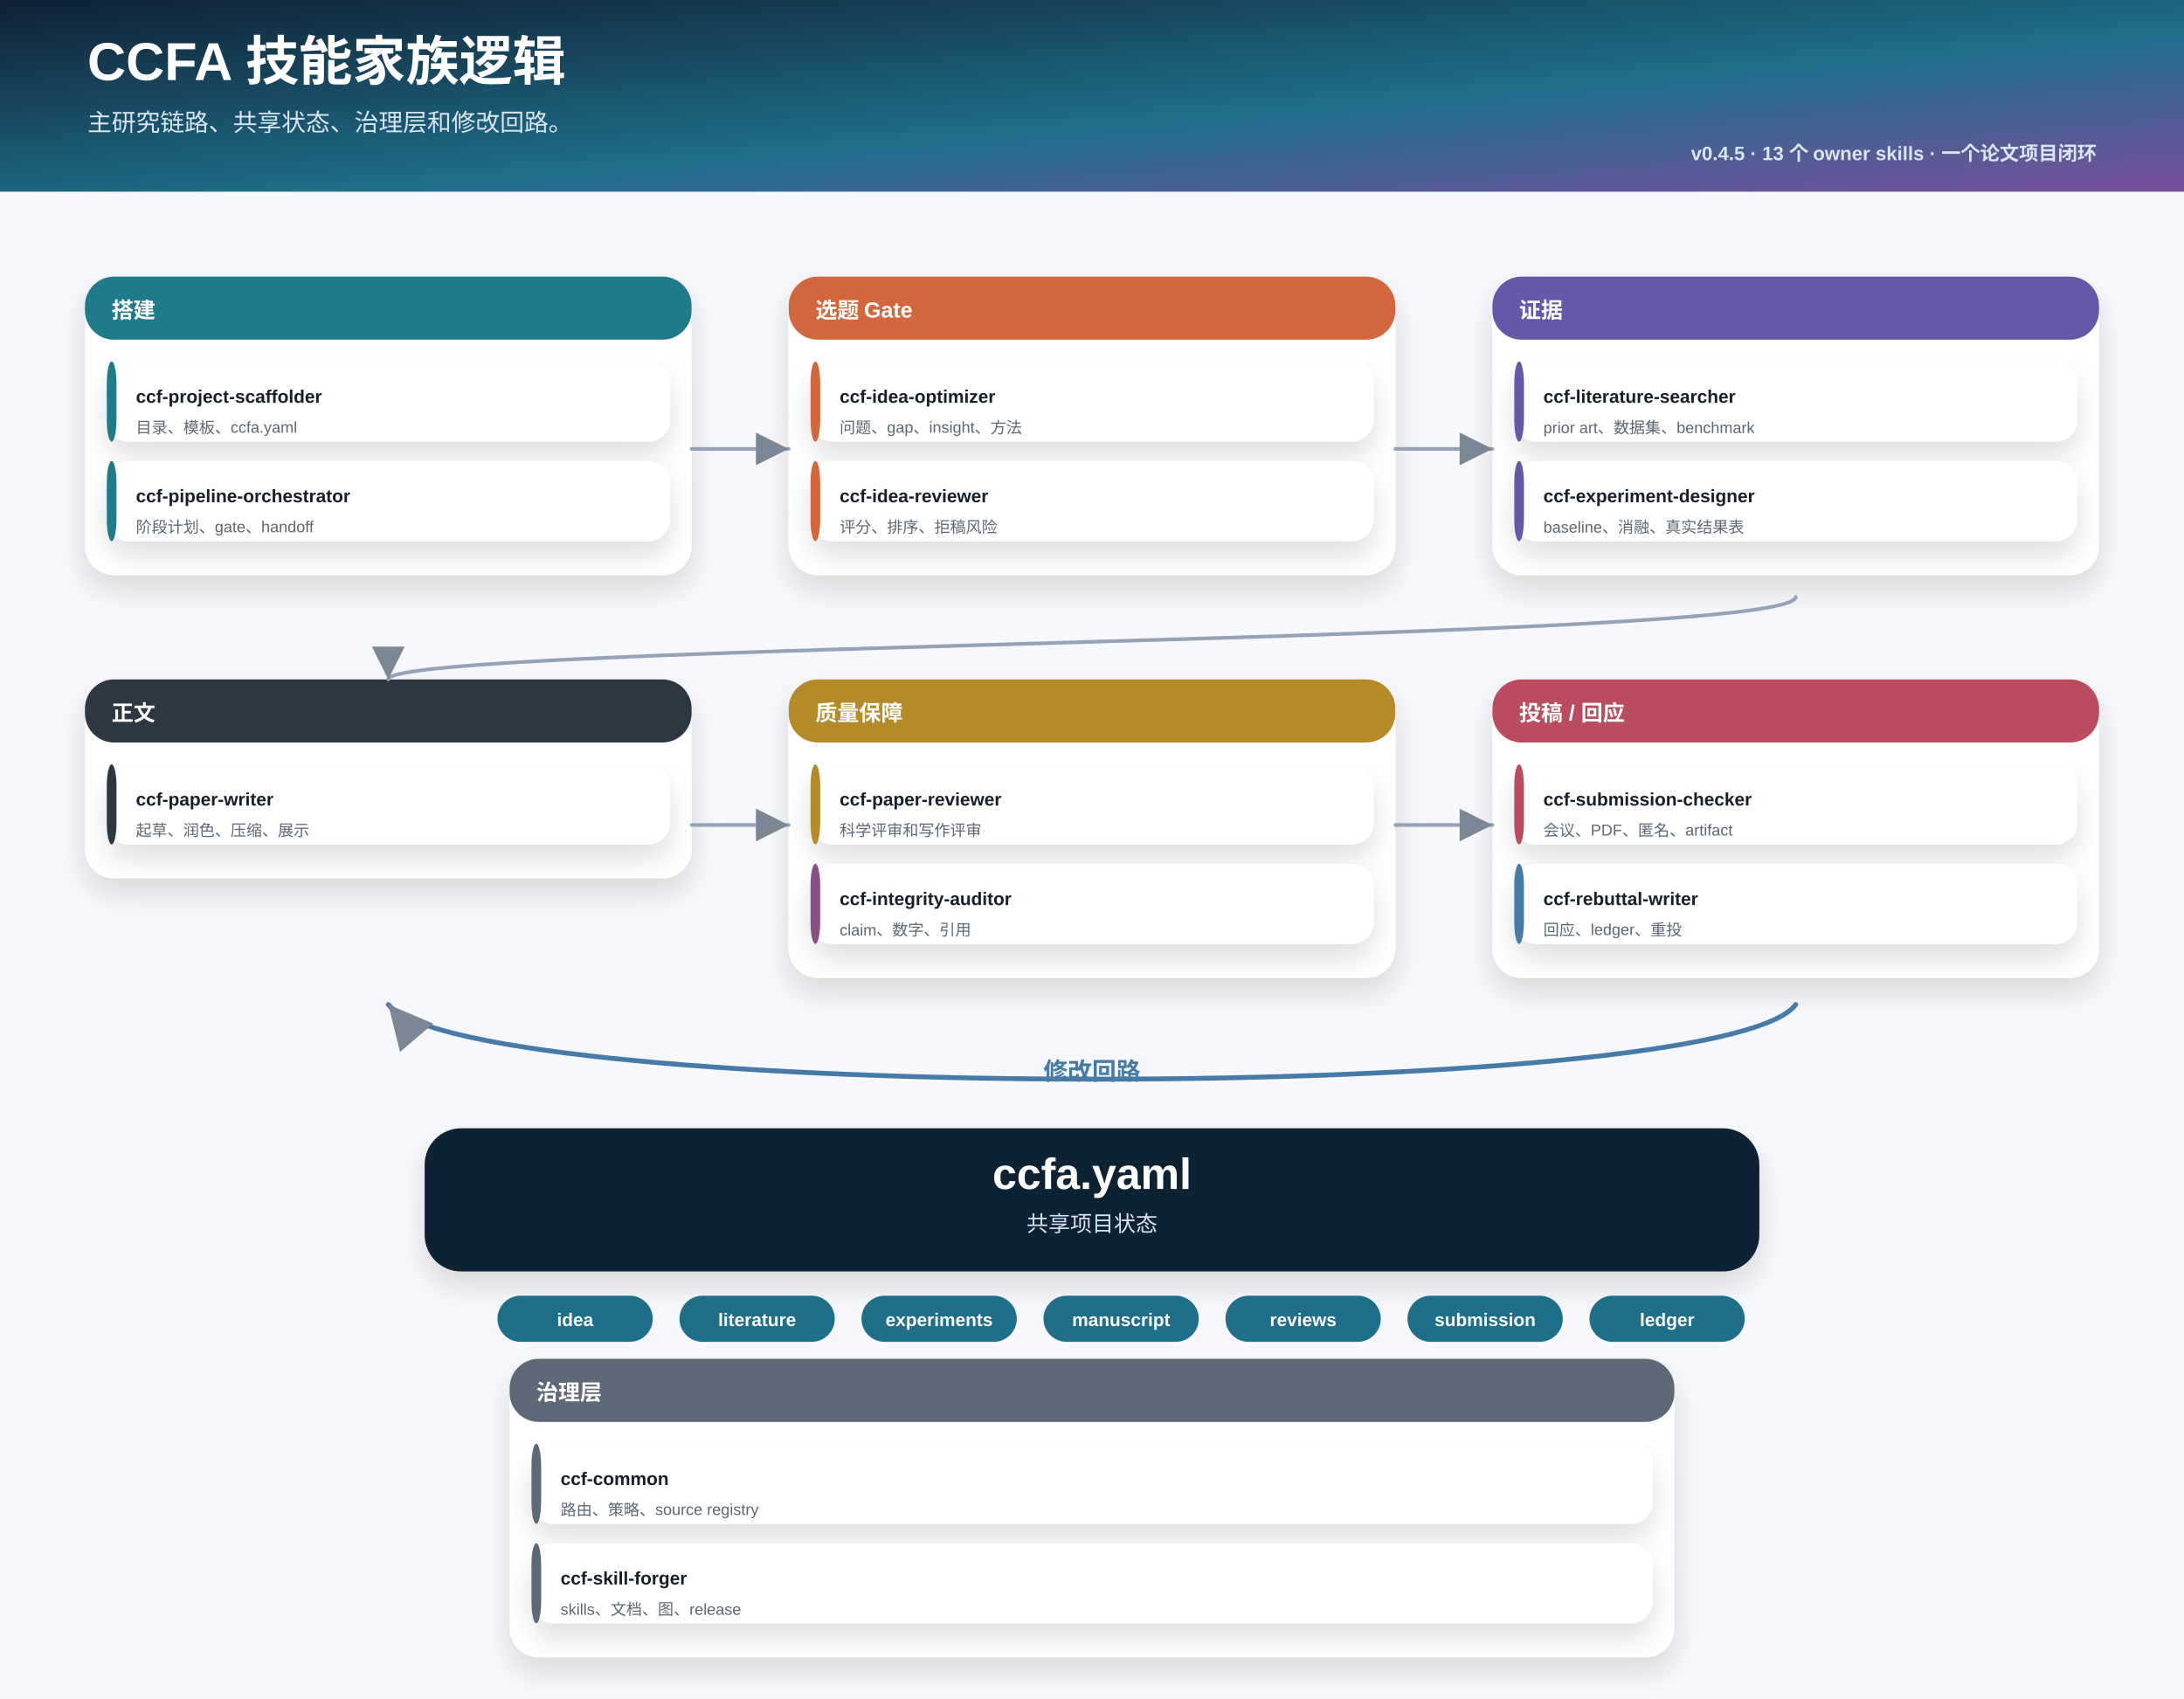
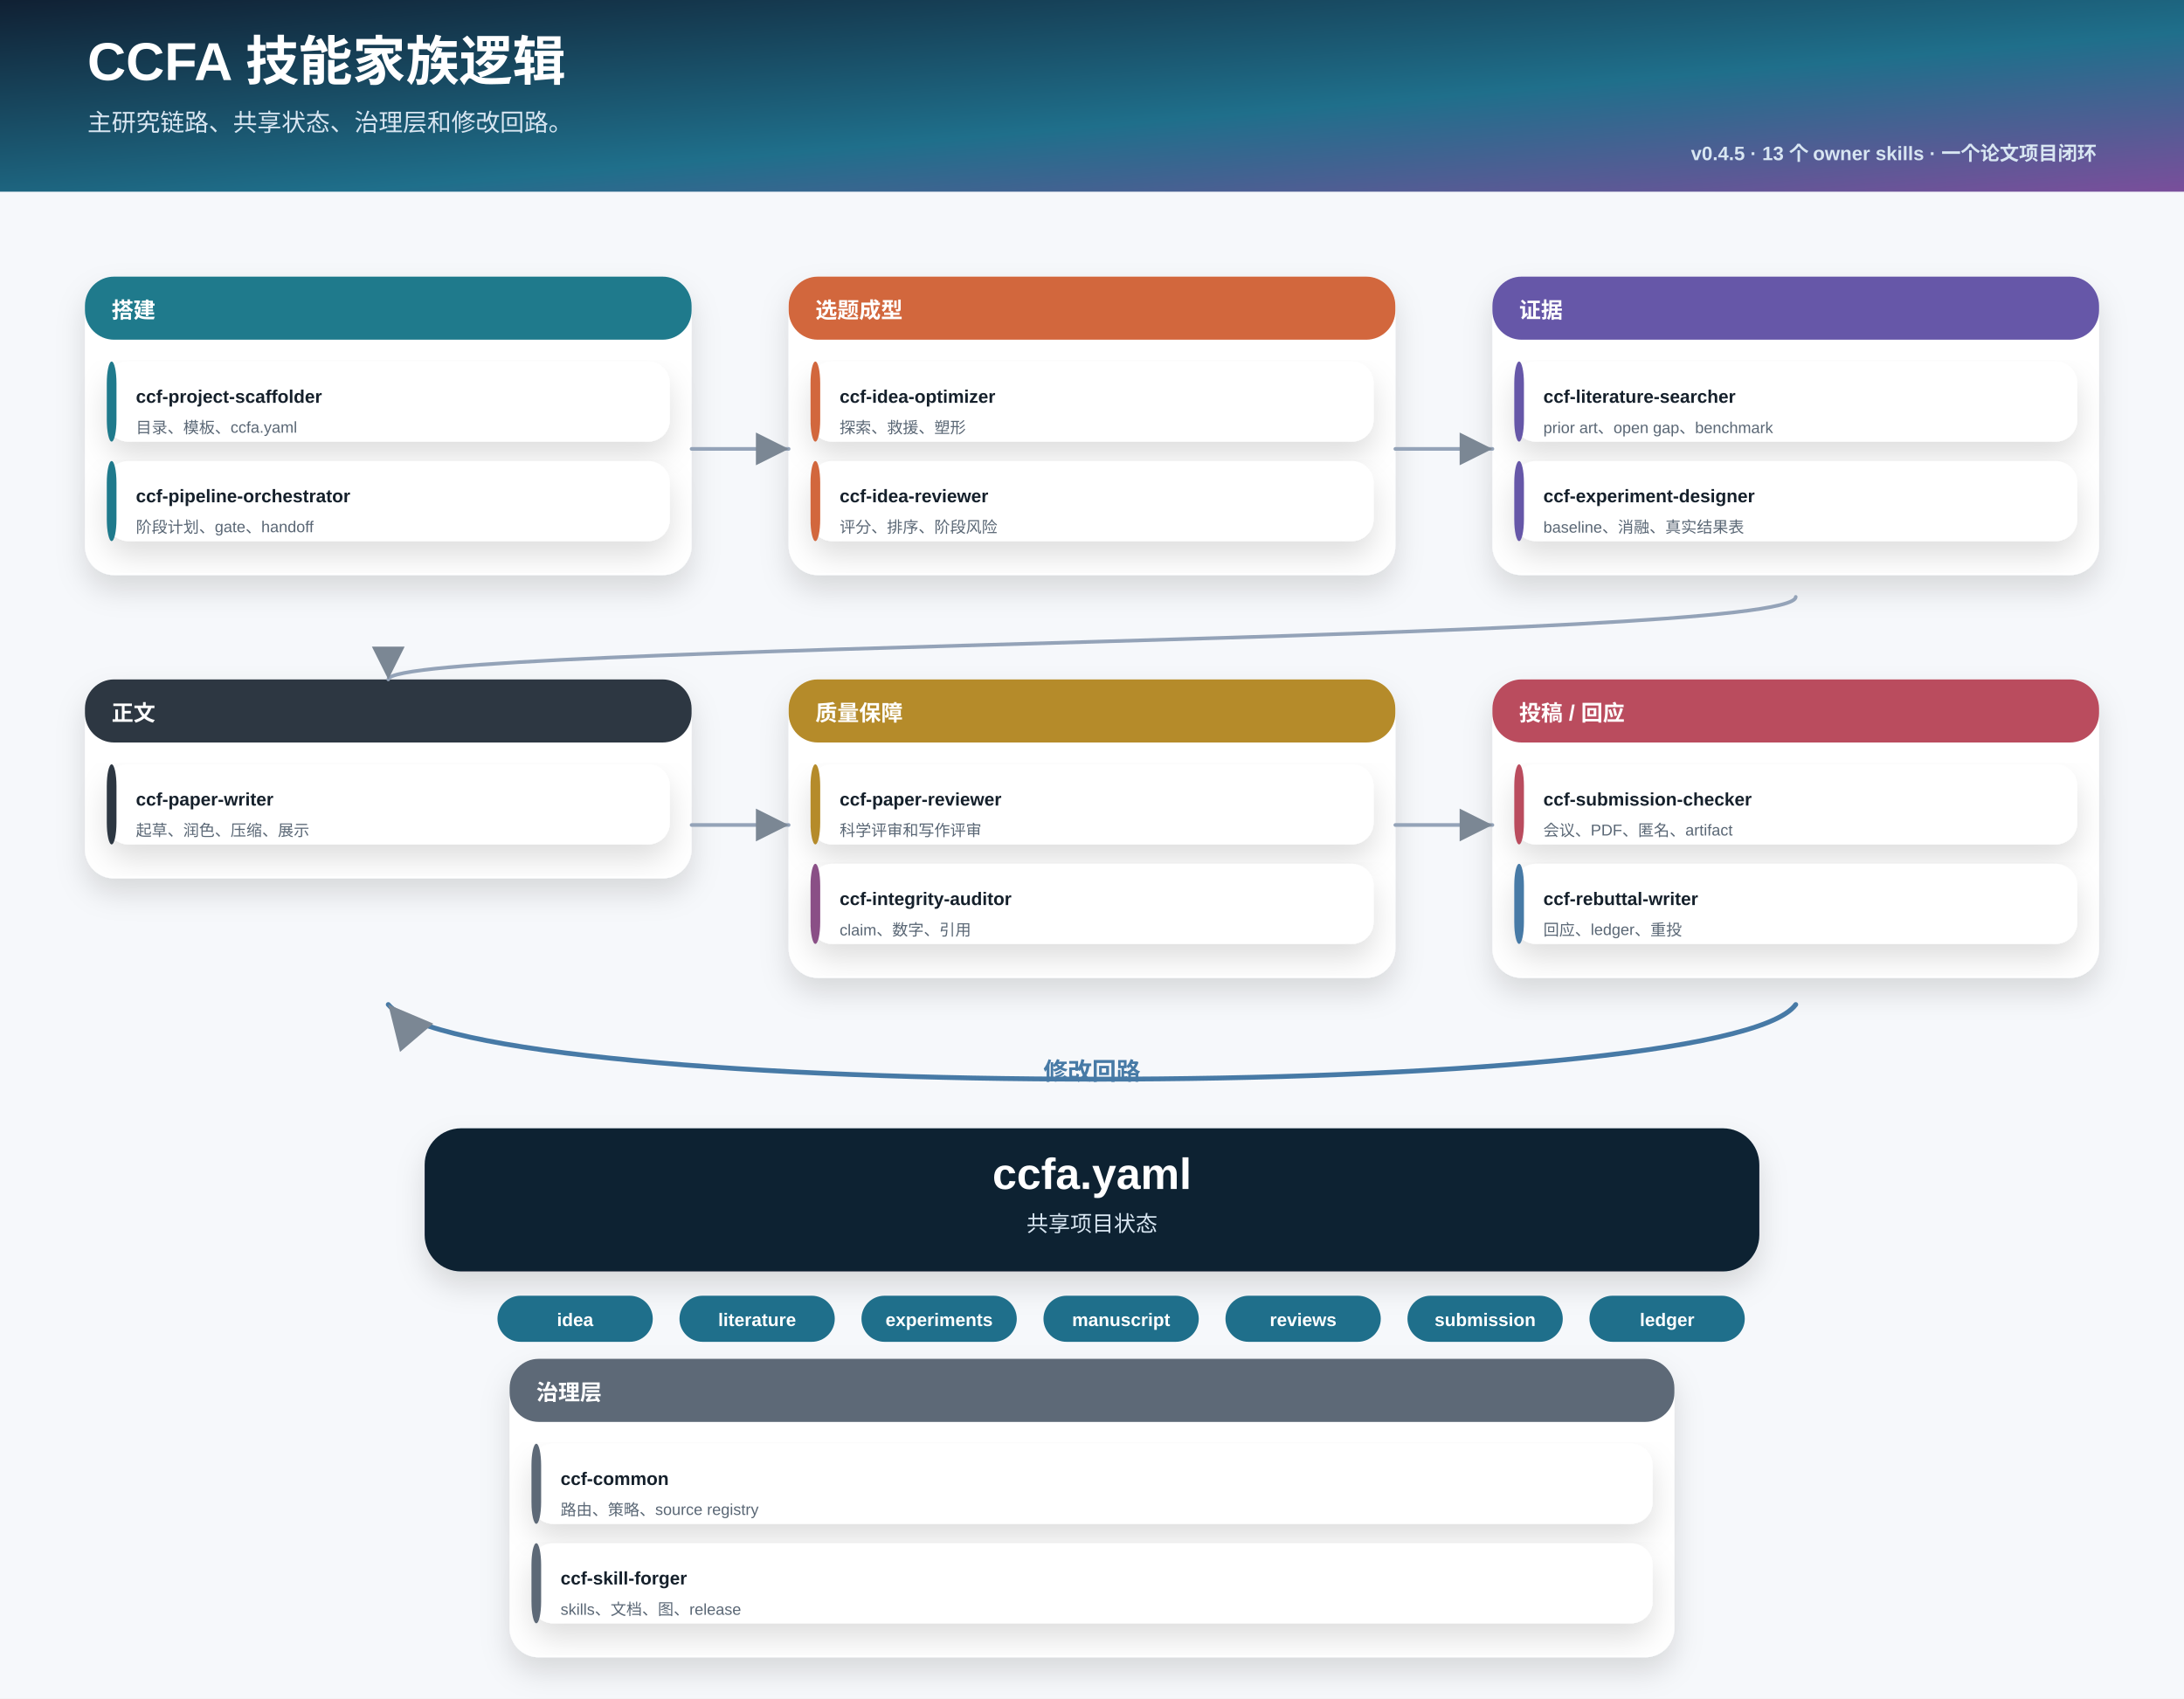
<svg xmlns="http://www.w3.org/2000/svg" width="1800" height="1400" viewBox="0 0 1800 1400">
  <defs>
    <linearGradient id="header" x1="0" y1="0" x2="1" y2="1">
      <stop offset="0" stop-color="#102033" />
      <stop offset="0.58" stop-color="#1F6F8B" />
      <stop offset="1" stop-color="#7A4E9B" />
    </linearGradient>
    <filter id="shadow" x="-20%" y="-20%" width="140%" height="160%">
      <feDropShadow dx="0" dy="12" stdDeviation="12" flood-color="#0B1826" flood-opacity="0.13" />
    </filter>
    <marker id="arrow" markerWidth="13" markerHeight="13" refX="11" refY="6.5" orient="auto">
      <path d="M2,2 L11,6.5 L2,11 Z" fill="#7B8794" />
    </marker>
  </defs>
  <style>text{font-family:Microsoft YaHei, Segoe UI, Arial, sans-serif;dominant-baseline:auto} .mono{font-family:Consolas,Menlo,monospace}</style>
  <rect x="0" y="0" width="1800" height="1400" rx="0" fill="#F6F8FB" stroke="none" stroke-width="2" />
  <rect x="0" y="0" width="1800" height="158" rx="0" fill="url(#header)" stroke="none" stroke-width="2" />
  <text x="72" y="66" font-size="44" font-weight="850" fill="#FFFFFF" text-anchor="start">CCFA 技能家族逻辑</text>
  <text x="72" y="108" font-size="20" font-weight="500" fill="#D8E6F2" text-anchor="start">主研究链路、共享状态、治理层和修改回路。</text>
  <text x="1728" y="132" font-size="16" font-weight="650" fill="#D8E6F2" text-anchor="end">v0.4.5 · 13 个 owner skills · 一个论文项目闭环</text>
  <rect x="70" y="228" width="500" height="246" rx="24" fill="#FFFFFF" stroke="none" stroke-width="2" filter="url(#shadow)" />
  <rect x="70" y="228" width="500" height="52" rx="24" fill="#1F7A8C" stroke="none" stroke-width="2" />
  <text x="92" y="262" font-size="18" font-weight="820" fill="#FFFFFF" text-anchor="start">搭建</text>
  <rect x="88" y="298" width="464" height="66" rx="18" fill="#FFFFFF" stroke="none" stroke-width="2" filter="url(#shadow)" />
  <rect x="88" y="298" width="8" height="66" rx="18" fill="#1F7A8C" stroke="none" stroke-width="2" />
  <text x="112" y="332" font-size="15" font-weight="820" fill="#15202B" text-anchor="start">ccf-project-scaffolder</text>
  <text x="112" y="357" font-size="13" font-weight="520" fill="#5A6775" text-anchor="start">目录、模板、ccfa.yaml</text>
  <rect x="88" y="380" width="464" height="66" rx="18" fill="#FFFFFF" stroke="none" stroke-width="2" filter="url(#shadow)" />
  <rect x="88" y="380" width="8" height="66" rx="18" fill="#1F7A8C" stroke="none" stroke-width="2" />
  <text x="112" y="414" font-size="15" font-weight="820" fill="#15202B" text-anchor="start">ccf-pipeline-orchestrator</text>
  <text x="112" y="439" font-size="13" font-weight="520" fill="#5A6775" text-anchor="start">阶段计划、gate、handoff</text>
  <rect x="650" y="228" width="500" height="246" rx="24" fill="#FFFFFF" stroke="none" stroke-width="2" filter="url(#shadow)" />
  <rect x="650" y="228" width="500" height="52" rx="24" fill="#D2673D" stroke="none" stroke-width="2" />
-   <text x="672" y="262" font-size="18" font-weight="820" fill="#FFFFFF" text-anchor="start">选题 Gate</text>
+   <text x="672" y="262" font-size="18" font-weight="820" fill="#FFFFFF" text-anchor="start">选题成型</text>
  <rect x="668" y="298" width="464" height="66" rx="18" fill="#FFFFFF" stroke="none" stroke-width="2" filter="url(#shadow)" />
  <rect x="668" y="298" width="8" height="66" rx="18" fill="#D2673D" stroke="none" stroke-width="2" />
  <text x="692" y="332" font-size="15" font-weight="820" fill="#15202B" text-anchor="start">ccf-idea-optimizer</text>
-   <text x="692" y="357" font-size="13" font-weight="520" fill="#5A6775" text-anchor="start">问题、gap、insight、方法</text>
+   <text x="692" y="357" font-size="13" font-weight="520" fill="#5A6775" text-anchor="start">探索、救援、塑形</text>
  <rect x="668" y="380" width="464" height="66" rx="18" fill="#FFFFFF" stroke="none" stroke-width="2" filter="url(#shadow)" />
  <rect x="668" y="380" width="8" height="66" rx="18" fill="#D2673D" stroke="none" stroke-width="2" />
  <text x="692" y="414" font-size="15" font-weight="820" fill="#15202B" text-anchor="start">ccf-idea-reviewer</text>
-   <text x="692" y="439" font-size="13" font-weight="520" fill="#5A6775" text-anchor="start">评分、排序、拒稿风险</text>
+   <text x="692" y="439" font-size="13" font-weight="520" fill="#5A6775" text-anchor="start">评分、排序、阶段风险</text>
  <rect x="1230" y="228" width="500" height="246" rx="24" fill="#FFFFFF" stroke="none" stroke-width="2" filter="url(#shadow)" />
  <rect x="1230" y="228" width="500" height="52" rx="24" fill="#6657A8" stroke="none" stroke-width="2" />
  <text x="1252" y="262" font-size="18" font-weight="820" fill="#FFFFFF" text-anchor="start">证据</text>
  <rect x="1248" y="298" width="464" height="66" rx="18" fill="#FFFFFF" stroke="none" stroke-width="2" filter="url(#shadow)" />
  <rect x="1248" y="298" width="8" height="66" rx="18" fill="#6657A8" stroke="none" stroke-width="2" />
  <text x="1272" y="332" font-size="15" font-weight="820" fill="#15202B" text-anchor="start">ccf-literature-searcher</text>
-   <text x="1272" y="357" font-size="13" font-weight="520" fill="#5A6775" text-anchor="start">prior art、数据集、benchmark</text>
+   <text x="1272" y="357" font-size="13" font-weight="520" fill="#5A6775" text-anchor="start">prior art、open gap、benchmark</text>
  <rect x="1248" y="380" width="464" height="66" rx="18" fill="#FFFFFF" stroke="none" stroke-width="2" filter="url(#shadow)" />
  <rect x="1248" y="380" width="8" height="66" rx="18" fill="#6657A8" stroke="none" stroke-width="2" />
  <text x="1272" y="414" font-size="15" font-weight="820" fill="#15202B" text-anchor="start">ccf-experiment-designer</text>
  <text x="1272" y="439" font-size="13" font-weight="520" fill="#5A6775" text-anchor="start">baseline、消融、真实结果表</text>
  <rect x="70" y="560" width="500" height="164" rx="24" fill="#FFFFFF" stroke="none" stroke-width="2" filter="url(#shadow)" />
  <rect x="70" y="560" width="500" height="52" rx="24" fill="#2D3742" stroke="none" stroke-width="2" />
  <text x="92" y="594" font-size="18" font-weight="820" fill="#FFFFFF" text-anchor="start">正文</text>
  <rect x="88" y="630" width="464" height="66" rx="18" fill="#FFFFFF" stroke="none" stroke-width="2" filter="url(#shadow)" />
  <rect x="88" y="630" width="8" height="66" rx="18" fill="#2D3742" stroke="none" stroke-width="2" />
  <text x="112" y="664" font-size="15" font-weight="820" fill="#15202B" text-anchor="start">ccf-paper-writer</text>
  <text x="112" y="689" font-size="13" font-weight="520" fill="#5A6775" text-anchor="start">起草、润色、压缩、展示</text>
  <rect x="650" y="560" width="500" height="246" rx="24" fill="#FFFFFF" stroke="none" stroke-width="2" filter="url(#shadow)" />
  <rect x="650" y="560" width="500" height="52" rx="24" fill="#B58B2A" stroke="none" stroke-width="2" />
  <text x="672" y="594" font-size="18" font-weight="820" fill="#FFFFFF" text-anchor="start">质量保障</text>
  <rect x="668" y="630" width="464" height="66" rx="18" fill="#FFFFFF" stroke="none" stroke-width="2" filter="url(#shadow)" />
  <rect x="668" y="630" width="8" height="66" rx="18" fill="#B58B2A" stroke="none" stroke-width="2" />
  <text x="692" y="664" font-size="15" font-weight="820" fill="#15202B" text-anchor="start">ccf-paper-reviewer</text>
  <text x="692" y="689" font-size="13" font-weight="520" fill="#5A6775" text-anchor="start">科学评审和写作评审</text>
  <rect x="668" y="712" width="464" height="66" rx="18" fill="#FFFFFF" stroke="none" stroke-width="2" filter="url(#shadow)" />
  <rect x="668" y="712" width="8" height="66" rx="18" fill="#8A4F86" stroke="none" stroke-width="2" />
  <text x="692" y="746" font-size="15" font-weight="820" fill="#15202B" text-anchor="start">ccf-integrity-auditor</text>
  <text x="692" y="771" font-size="13" font-weight="520" fill="#5A6775" text-anchor="start">claim、数字、引用</text>
  <rect x="1230" y="560" width="500" height="246" rx="24" fill="#FFFFFF" stroke="none" stroke-width="2" filter="url(#shadow)" />
  <rect x="1230" y="560" width="500" height="52" rx="24" fill="#BA4C5E" stroke="none" stroke-width="2" />
  <text x="1252" y="594" font-size="18" font-weight="820" fill="#FFFFFF" text-anchor="start">投稿 / 回应</text>
  <rect x="1248" y="630" width="464" height="66" rx="18" fill="#FFFFFF" stroke="none" stroke-width="2" filter="url(#shadow)" />
  <rect x="1248" y="630" width="8" height="66" rx="18" fill="#BA4C5E" stroke="none" stroke-width="2" />
  <text x="1272" y="664" font-size="15" font-weight="820" fill="#15202B" text-anchor="start">ccf-submission-checker</text>
  <text x="1272" y="689" font-size="13" font-weight="520" fill="#5A6775" text-anchor="start">会议、PDF、匿名、artifact</text>
  <rect x="1248" y="712" width="464" height="66" rx="18" fill="#FFFFFF" stroke="none" stroke-width="2" filter="url(#shadow)" />
  <rect x="1248" y="712" width="8" height="66" rx="18" fill="#477AA6" stroke="none" stroke-width="2" />
  <text x="1272" y="746" font-size="15" font-weight="820" fill="#15202B" text-anchor="start">ccf-rebuttal-writer</text>
  <text x="1272" y="771" font-size="13" font-weight="520" fill="#5A6775" text-anchor="start">回应、ledger、重投</text>
  <line x1="570" y1="370" x2="650" y2="370" stroke="#94A3B8" stroke-width="3" stroke-linecap="round" marker-end="url(#arrow)" />
  <line x1="1150" y1="370" x2="1230" y2="370" stroke="#94A3B8" stroke-width="3" stroke-linecap="round" marker-end="url(#arrow)" />
  <path d="M1480 492 C1480 530 320 530 320 560" fill="none" stroke="#94A3B8" stroke-width="3" stroke-linecap="round" stroke-linejoin="round" marker-end="url(#arrow)" />
  <line x1="570" y1="680" x2="650" y2="680" stroke="#94A3B8" stroke-width="3" stroke-linecap="round" marker-end="url(#arrow)" />
  <line x1="1150" y1="680" x2="1230" y2="680" stroke="#94A3B8" stroke-width="3" stroke-linecap="round" marker-end="url(#arrow)" />
  <path d="M1480 828 C1420 910 390 910 320 828" fill="none" stroke="#477AA6" stroke-width="4" stroke-linecap="round" stroke-linejoin="round" marker-end="url(#arrow)" />
  <text x="900" y="890" font-size="20" font-weight="820" fill="#477AA6" text-anchor="middle">修改回路</text>
  <rect x="350" y="930" width="1100" height="118" rx="30" fill="#102033" stroke="none" stroke-width="2" filter="url(#shadow)" />
  <text x="900" y="980" font-size="36" font-weight="850" fill="#FFFFFF" text-anchor="middle">ccfa.yaml</text>
  <text x="900" y="1015" font-size="18" font-weight="500" fill="#D8E6F2" text-anchor="middle">共享项目状态</text>
  <rect x="410" y="1068" width="128" height="38" rx="19" fill="#1F6F8B" stroke="none" stroke-width="2" />
  <text x="474" y="1093" font-size="15" font-weight="760" fill="#FFFFFF" text-anchor="middle">idea</text>
  <rect x="560" y="1068" width="128" height="38" rx="19" fill="#1F6F8B" stroke="none" stroke-width="2" />
  <text x="624" y="1093" font-size="15" font-weight="760" fill="#FFFFFF" text-anchor="middle">literature</text>
  <rect x="710" y="1068" width="128" height="38" rx="19" fill="#1F6F8B" stroke="none" stroke-width="2" />
  <text x="774" y="1093" font-size="15" font-weight="760" fill="#FFFFFF" text-anchor="middle">experiments</text>
  <rect x="860" y="1068" width="128" height="38" rx="19" fill="#1F6F8B" stroke="none" stroke-width="2" />
  <text x="924" y="1093" font-size="15" font-weight="760" fill="#FFFFFF" text-anchor="middle">manuscript</text>
  <rect x="1010" y="1068" width="128" height="38" rx="19" fill="#1F6F8B" stroke="none" stroke-width="2" />
  <text x="1074" y="1093" font-size="15" font-weight="760" fill="#FFFFFF" text-anchor="middle">reviews</text>
  <rect x="1160" y="1068" width="128" height="38" rx="19" fill="#1F6F8B" stroke="none" stroke-width="2" />
  <text x="1224" y="1093" font-size="15" font-weight="760" fill="#FFFFFF" text-anchor="middle">submission</text>
  <rect x="1310" y="1068" width="128" height="38" rx="19" fill="#1F6F8B" stroke="none" stroke-width="2" />
  <text x="1374" y="1093" font-size="15" font-weight="760" fill="#FFFFFF" text-anchor="middle">ledger</text>
  <rect x="420" y="1120" width="960" height="246" rx="24" fill="#FFFFFF" stroke="none" stroke-width="2" filter="url(#shadow)" />
  <rect x="420" y="1120" width="960" height="52" rx="24" fill="#5D6977" stroke="none" stroke-width="2" />
  <text x="442" y="1154" font-size="18" font-weight="820" fill="#FFFFFF" text-anchor="start">治理层</text>
  <rect x="438" y="1190" width="924" height="66" rx="18" fill="#FFFFFF" stroke="none" stroke-width="2" filter="url(#shadow)" />
  <rect x="438" y="1190" width="8" height="66" rx="18" fill="#5D6977" stroke="none" stroke-width="2" />
  <text x="462" y="1224" font-size="15" font-weight="820" fill="#15202B" text-anchor="start">ccf-common</text>
  <text x="462" y="1249" font-size="13" font-weight="520" fill="#5A6775" text-anchor="start">路由、策略、source registry</text>
  <rect x="438" y="1272" width="924" height="66" rx="18" fill="#FFFFFF" stroke="none" stroke-width="2" filter="url(#shadow)" />
  <rect x="438" y="1272" width="8" height="66" rx="18" fill="#5D6977" stroke="none" stroke-width="2" />
  <text x="462" y="1306" font-size="15" font-weight="820" fill="#15202B" text-anchor="start">ccf-skill-forger</text>
  <text x="462" y="1331" font-size="13" font-weight="520" fill="#5A6775" text-anchor="start">skills、文档、图、release</text>
</svg>
